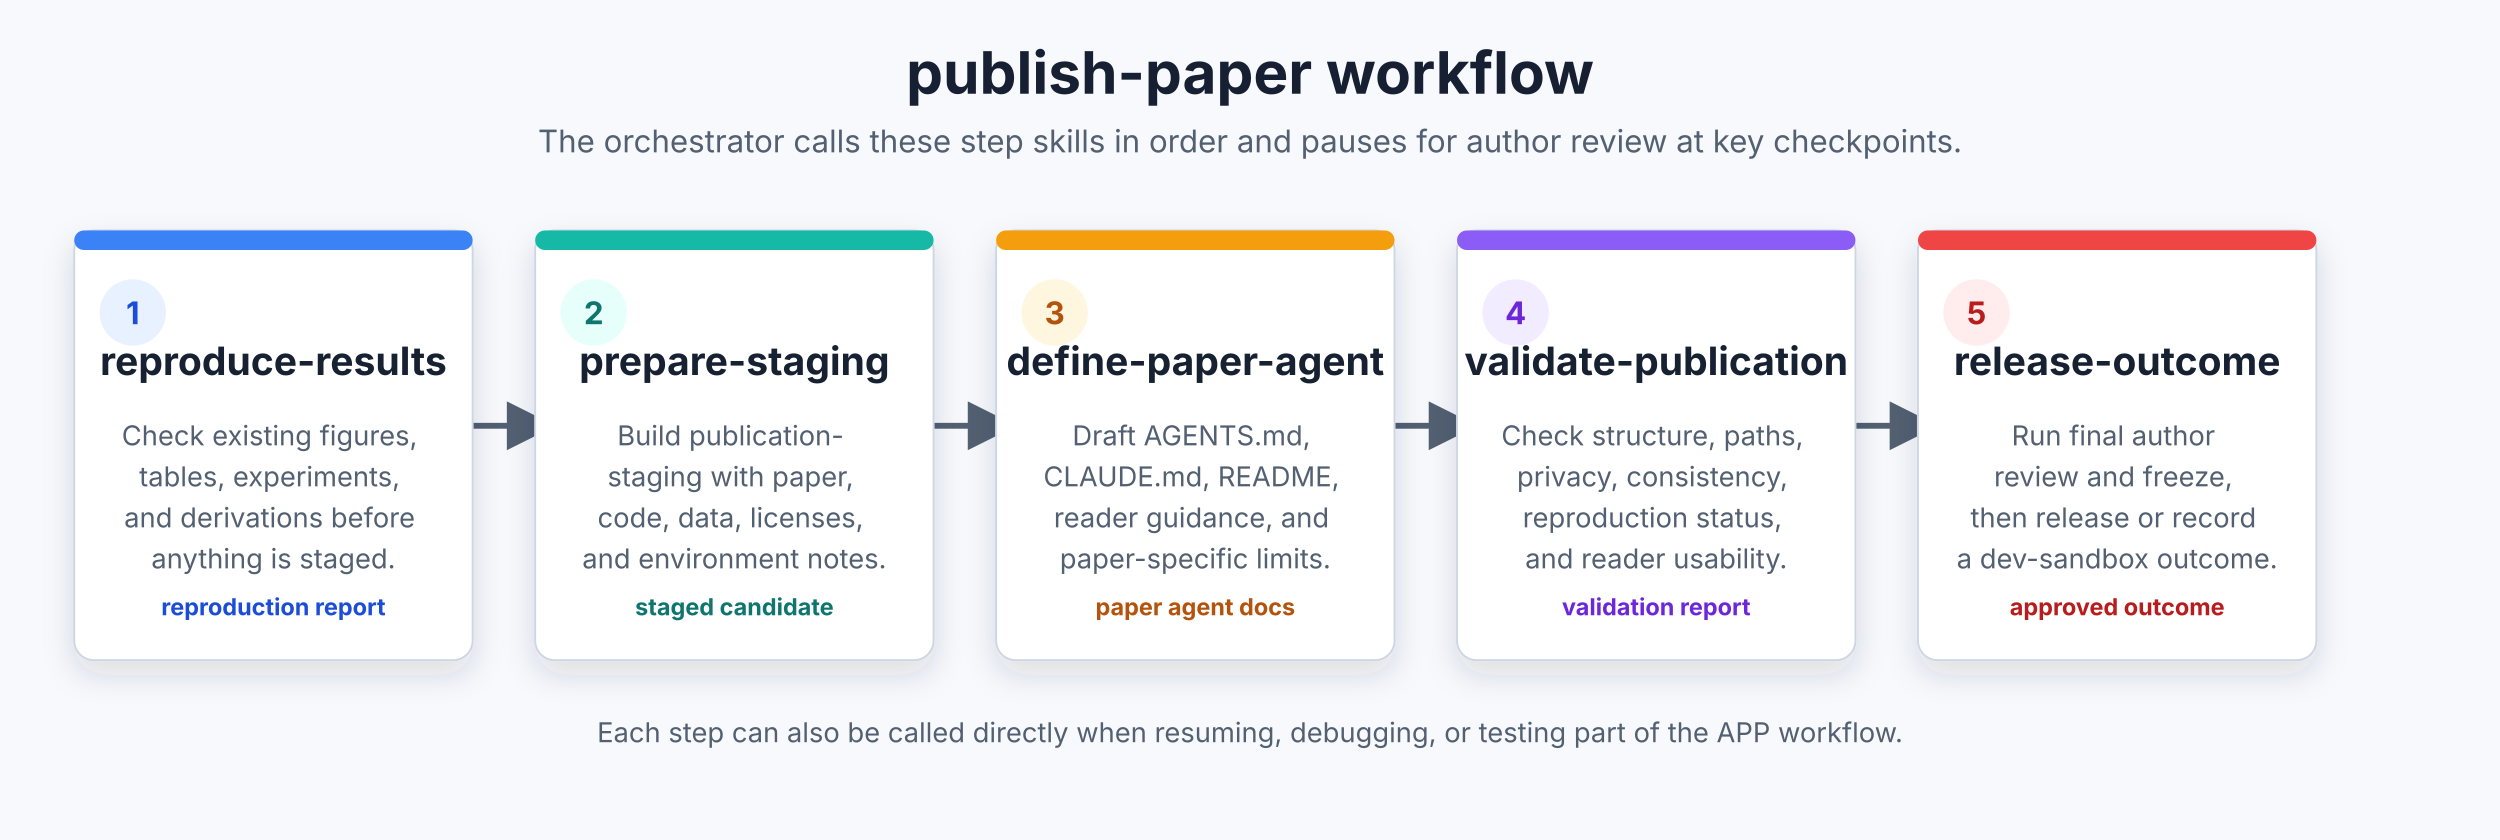
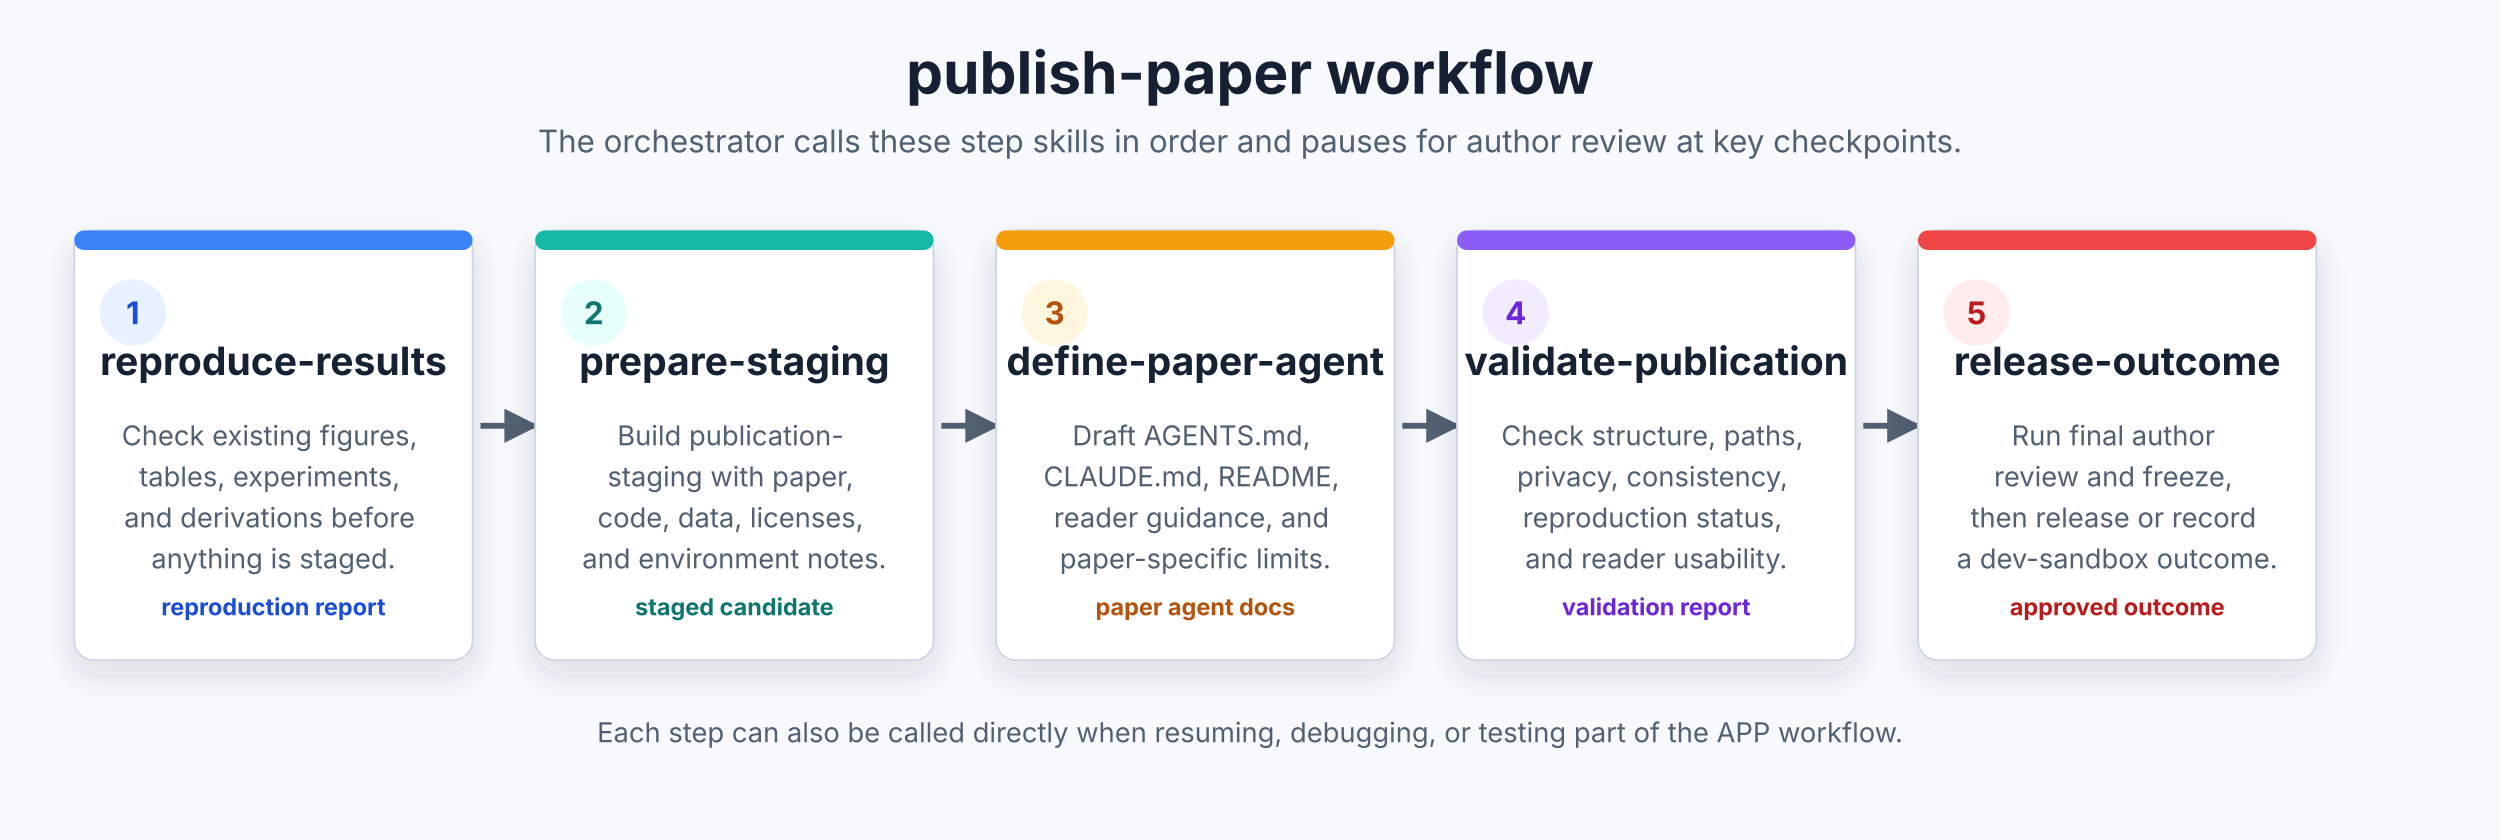
<svg xmlns="http://www.w3.org/2000/svg" width="1280" height="430" viewBox="0 0 1280 430" role="img" aria-labelledby="title desc">
  <defs>
    <filter id="shadow" x="-10%" y="-10%" width="120%" height="130%">
      <feDropShadow dx="0" dy="7" stdDeviation="8" flood-color="#25324a" flood-opacity="0.14" />
    </filter>
-     <marker id="arrow" viewBox="0 0 12 12" refX="10" refY="6" markerWidth="10" markerHeight="10" orient="auto-start-reverse">
+     <marker id="arrow" viewBox="0 0 12 12" refX="10" refY="6" markerWidth="7" markerHeight="7" orient="auto-start-reverse">
      <path d="M 1 1 L 11 6 L 1 11 z" fill="#526071" />
    </marker>
  </defs>
  <rect width="1280" height="430" fill="#f7f9fc" />
  <text x="640" y="48" text-anchor="middle" font-family="Inter, ui-sans-serif, system-ui, -apple-system, BlinkMacSystemFont, Segoe UI, sans-serif" font-size="30" font-weight="700" fill="#172033">publish-paper workflow</text>
  <text x="640" y="78" text-anchor="middle" font-family="Inter, ui-sans-serif, system-ui, -apple-system, BlinkMacSystemFont, Segoe UI, sans-serif" font-size="16" fill="#526071">The orchestrator calls these step skills in order and pauses for author review at key checkpoints.</text>
  <g font-family="Inter, ui-sans-serif, system-ui, -apple-system, BlinkMacSystemFont, Segoe UI, sans-serif">
-     <line x1="242" y1="218" x2="282" y2="218" stroke="#526071" stroke-width="3" marker-end="url(#arrow)" />
-     <line x1="478" y1="218" x2="518" y2="218" stroke="#526071" stroke-width="3" marker-end="url(#arrow)" />
-     <line x1="714" y1="218" x2="754" y2="218" stroke="#526071" stroke-width="3" marker-end="url(#arrow)" />
-     <line x1="950" y1="218" x2="990" y2="218" stroke="#526071" stroke-width="3" marker-end="url(#arrow)" />
+     <line x1="246" y1="218" x2="274" y2="218" stroke="#526071" stroke-width="3" marker-end="url(#arrow)" />
+     <line x1="482" y1="218" x2="510" y2="218" stroke="#526071" stroke-width="3" marker-end="url(#arrow)" />
+     <line x1="718" y1="218" x2="746" y2="218" stroke="#526071" stroke-width="3" marker-end="url(#arrow)" />
+     <line x1="954" y1="218" x2="982" y2="218" stroke="#526071" stroke-width="3" marker-end="url(#arrow)" />
    <g transform="translate(38 118)" filter="url(#shadow)">
      <rect width="204" height="220" rx="10" fill="#ffffff" stroke="#cdd6e3" />
      <rect width="204" height="10" rx="5" fill="#3b82f6" />
      <circle cx="30" cy="42" r="17" fill="#e8f1ff" />
      <text x="30" y="48" text-anchor="middle" font-size="16" font-weight="700" fill="#1d4ed8">1</text>
      <text x="102" y="74" text-anchor="middle" font-size="20" font-weight="700" fill="#172033">reproduce-results</text>
      <text x="102" y="110" text-anchor="middle" font-size="14" fill="#526071">
        <tspan x="102" dy="0">Check existing figures,</tspan>
        <tspan x="102" dy="21">tables, experiments,</tspan>
        <tspan x="102" dy="21">and derivations before</tspan>
        <tspan x="102" dy="21">anything is staged.</tspan>
      </text>
      <text x="102" y="197" text-anchor="middle" font-size="12" font-weight="700" fill="#1d4ed8">reproduction report</text>
    </g>
    <g transform="translate(274 118)" filter="url(#shadow)">
      <rect width="204" height="220" rx="10" fill="#ffffff" stroke="#cdd6e3" />
      <rect width="204" height="10" rx="5" fill="#14b8a6" />
      <circle cx="30" cy="42" r="17" fill="#e6fffb" />
      <text x="30" y="48" text-anchor="middle" font-size="16" font-weight="700" fill="#0f766e">2</text>
      <text x="102" y="74" text-anchor="middle" font-size="20" font-weight="700" fill="#172033">prepare-staging</text>
      <text x="102" y="110" text-anchor="middle" font-size="14" fill="#526071">
        <tspan x="102" dy="0">Build publication-</tspan>
        <tspan x="102" dy="21">staging with paper,</tspan>
        <tspan x="102" dy="21">code, data, licenses,</tspan>
        <tspan x="102" dy="21">and environment notes.</tspan>
      </text>
      <text x="102" y="197" text-anchor="middle" font-size="12" font-weight="700" fill="#0f766e">staged candidate</text>
    </g>
    <g transform="translate(510 118)" filter="url(#shadow)">
      <rect width="204" height="220" rx="10" fill="#ffffff" stroke="#cdd6e3" />
      <rect width="204" height="10" rx="5" fill="#f59e0b" />
      <circle cx="30" cy="42" r="17" fill="#fff6df" />
      <text x="30" y="48" text-anchor="middle" font-size="16" font-weight="700" fill="#b45309">3</text>
      <text x="102" y="74" text-anchor="middle" font-size="20" font-weight="700" fill="#172033">define-paper-agent</text>
      <text x="102" y="110" text-anchor="middle" font-size="14" fill="#526071">
        <tspan x="102" dy="0">Draft AGENTS.md,</tspan>
        <tspan x="102" dy="21">CLAUDE.md, README,</tspan>
        <tspan x="102" dy="21">reader guidance, and</tspan>
        <tspan x="102" dy="21">paper-specific limits.</tspan>
      </text>
      <text x="102" y="197" text-anchor="middle" font-size="12" font-weight="700" fill="#b45309">paper agent docs</text>
    </g>
    <g transform="translate(746 118)" filter="url(#shadow)">
      <rect width="204" height="220" rx="10" fill="#ffffff" stroke="#cdd6e3" />
      <rect width="204" height="10" rx="5" fill="#8b5cf6" />
      <circle cx="30" cy="42" r="17" fill="#f1ecff" />
      <text x="30" y="48" text-anchor="middle" font-size="16" font-weight="700" fill="#6d28d9">4</text>
      <text x="102" y="74" text-anchor="middle" font-size="20" font-weight="700" fill="#172033">validate-publication</text>
      <text x="102" y="110" text-anchor="middle" font-size="14" fill="#526071">
        <tspan x="102" dy="0">Check structure, paths,</tspan>
        <tspan x="102" dy="21">privacy, consistency,</tspan>
        <tspan x="102" dy="21">reproduction status,</tspan>
        <tspan x="102" dy="21">and reader usability.</tspan>
      </text>
      <text x="102" y="197" text-anchor="middle" font-size="12" font-weight="700" fill="#6d28d9">validation report</text>
    </g>
    <g transform="translate(982 118)" filter="url(#shadow)">
      <rect width="204" height="220" rx="10" fill="#ffffff" stroke="#cdd6e3" />
      <rect width="204" height="10" rx="5" fill="#ef4444" />
      <circle cx="30" cy="42" r="17" fill="#ffecec" />
      <text x="30" y="48" text-anchor="middle" font-size="16" font-weight="700" fill="#b91c1c">5</text>
      <text x="102" y="74" text-anchor="middle" font-size="20" font-weight="700" fill="#172033">release-outcome</text>
      <text x="102" y="110" text-anchor="middle" font-size="14" fill="#526071">
        <tspan x="102" dy="0">Run final author</tspan>
        <tspan x="102" dy="21">review and freeze,</tspan>
        <tspan x="102" dy="21">then release or record</tspan>
        <tspan x="102" dy="21">a dev-sandbox outcome.</tspan>
      </text>
      <text x="102" y="197" text-anchor="middle" font-size="12" font-weight="700" fill="#b91c1c">approved outcome</text>
    </g>
  </g>
  <text x="640" y="380" text-anchor="middle" font-family="Inter, ui-sans-serif, system-ui, -apple-system, BlinkMacSystemFont, Segoe UI, sans-serif" font-size="14" fill="#526071">Each step can also be called directly when resuming, debugging, or testing part of the APP workflow.</text>
</svg>
